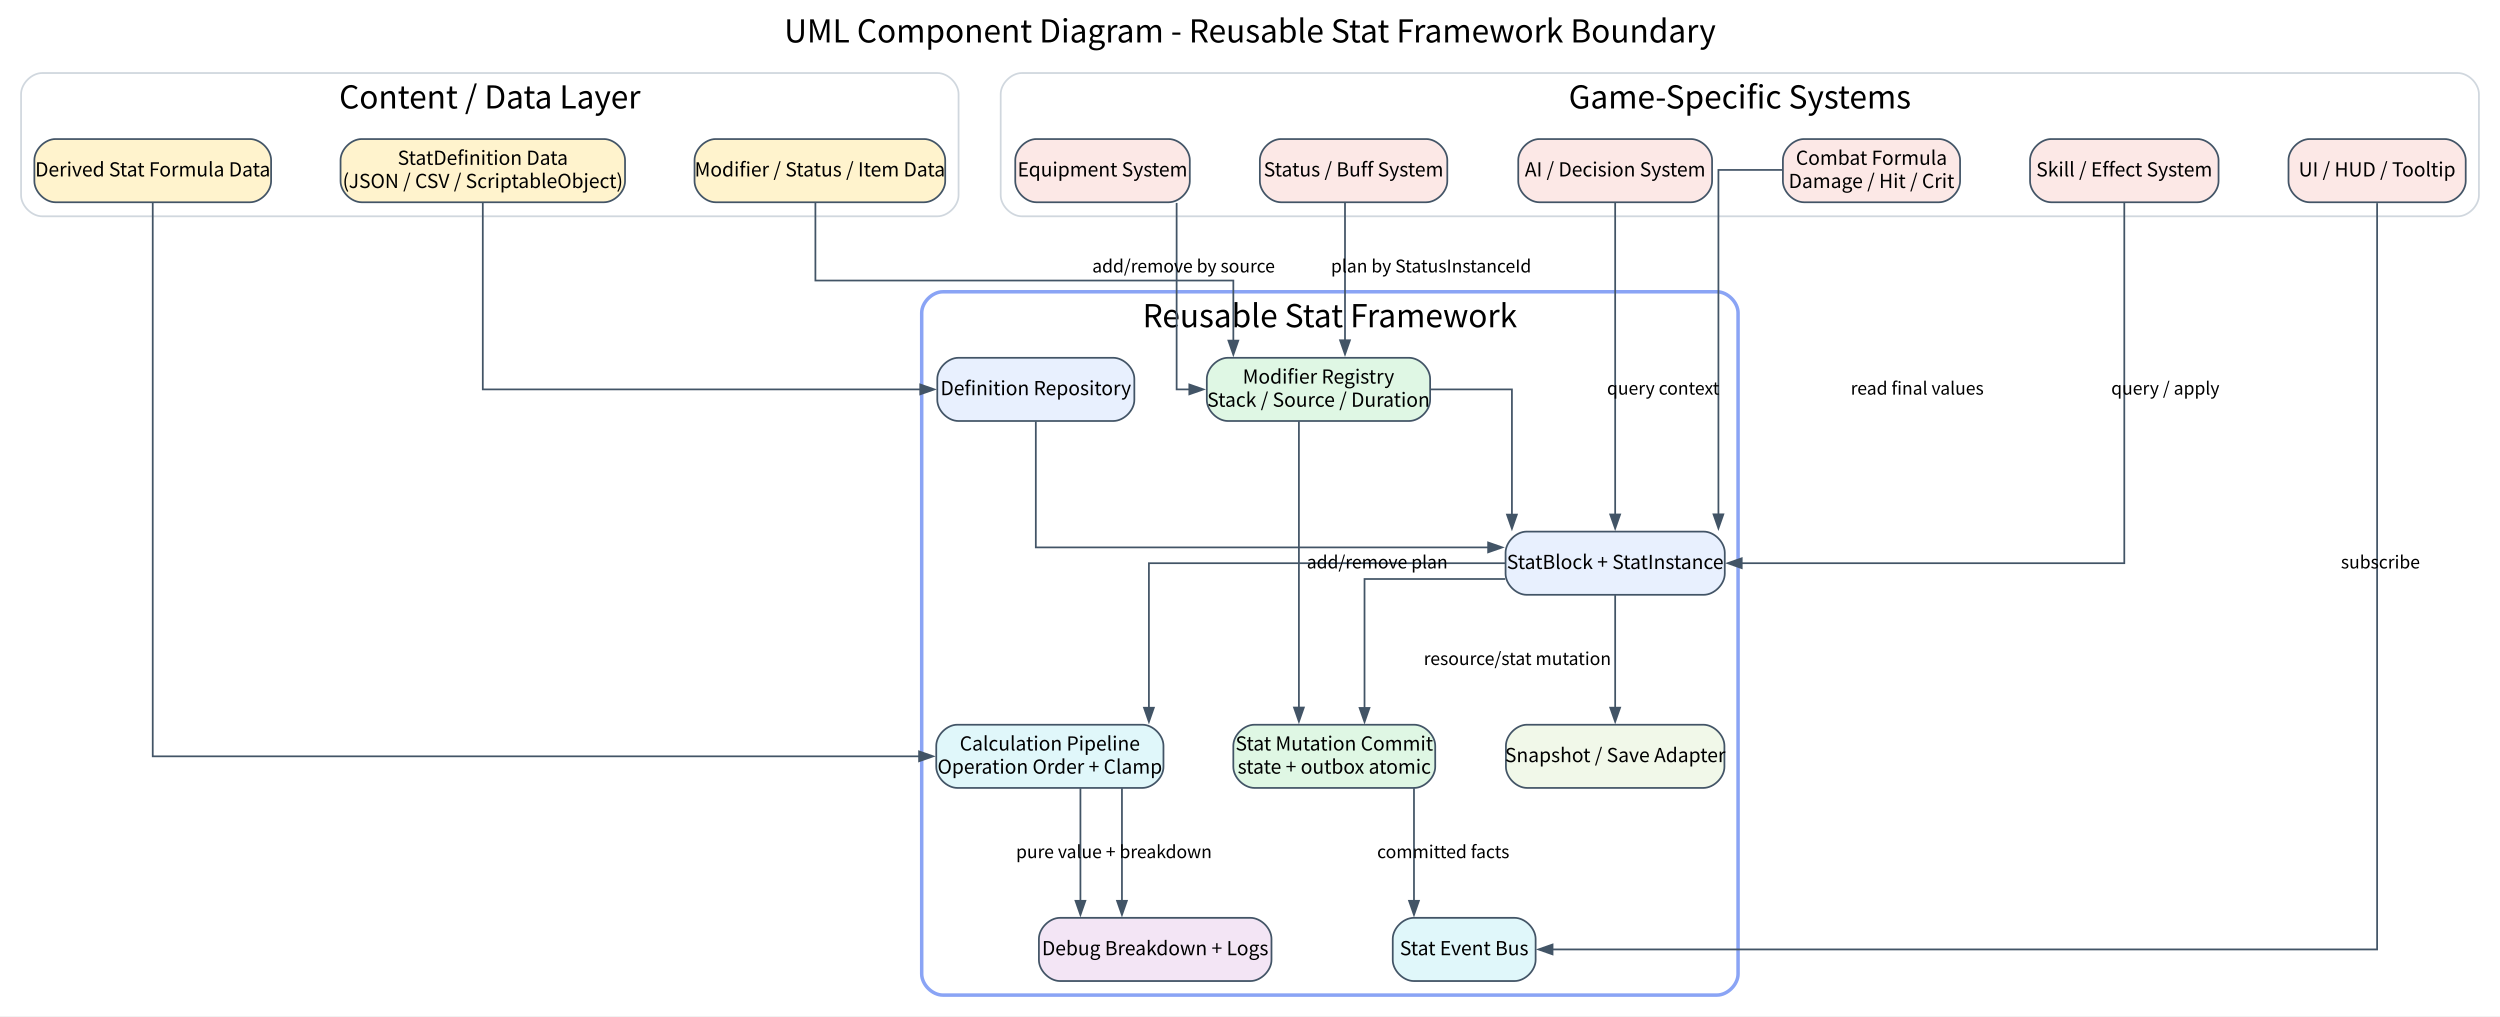
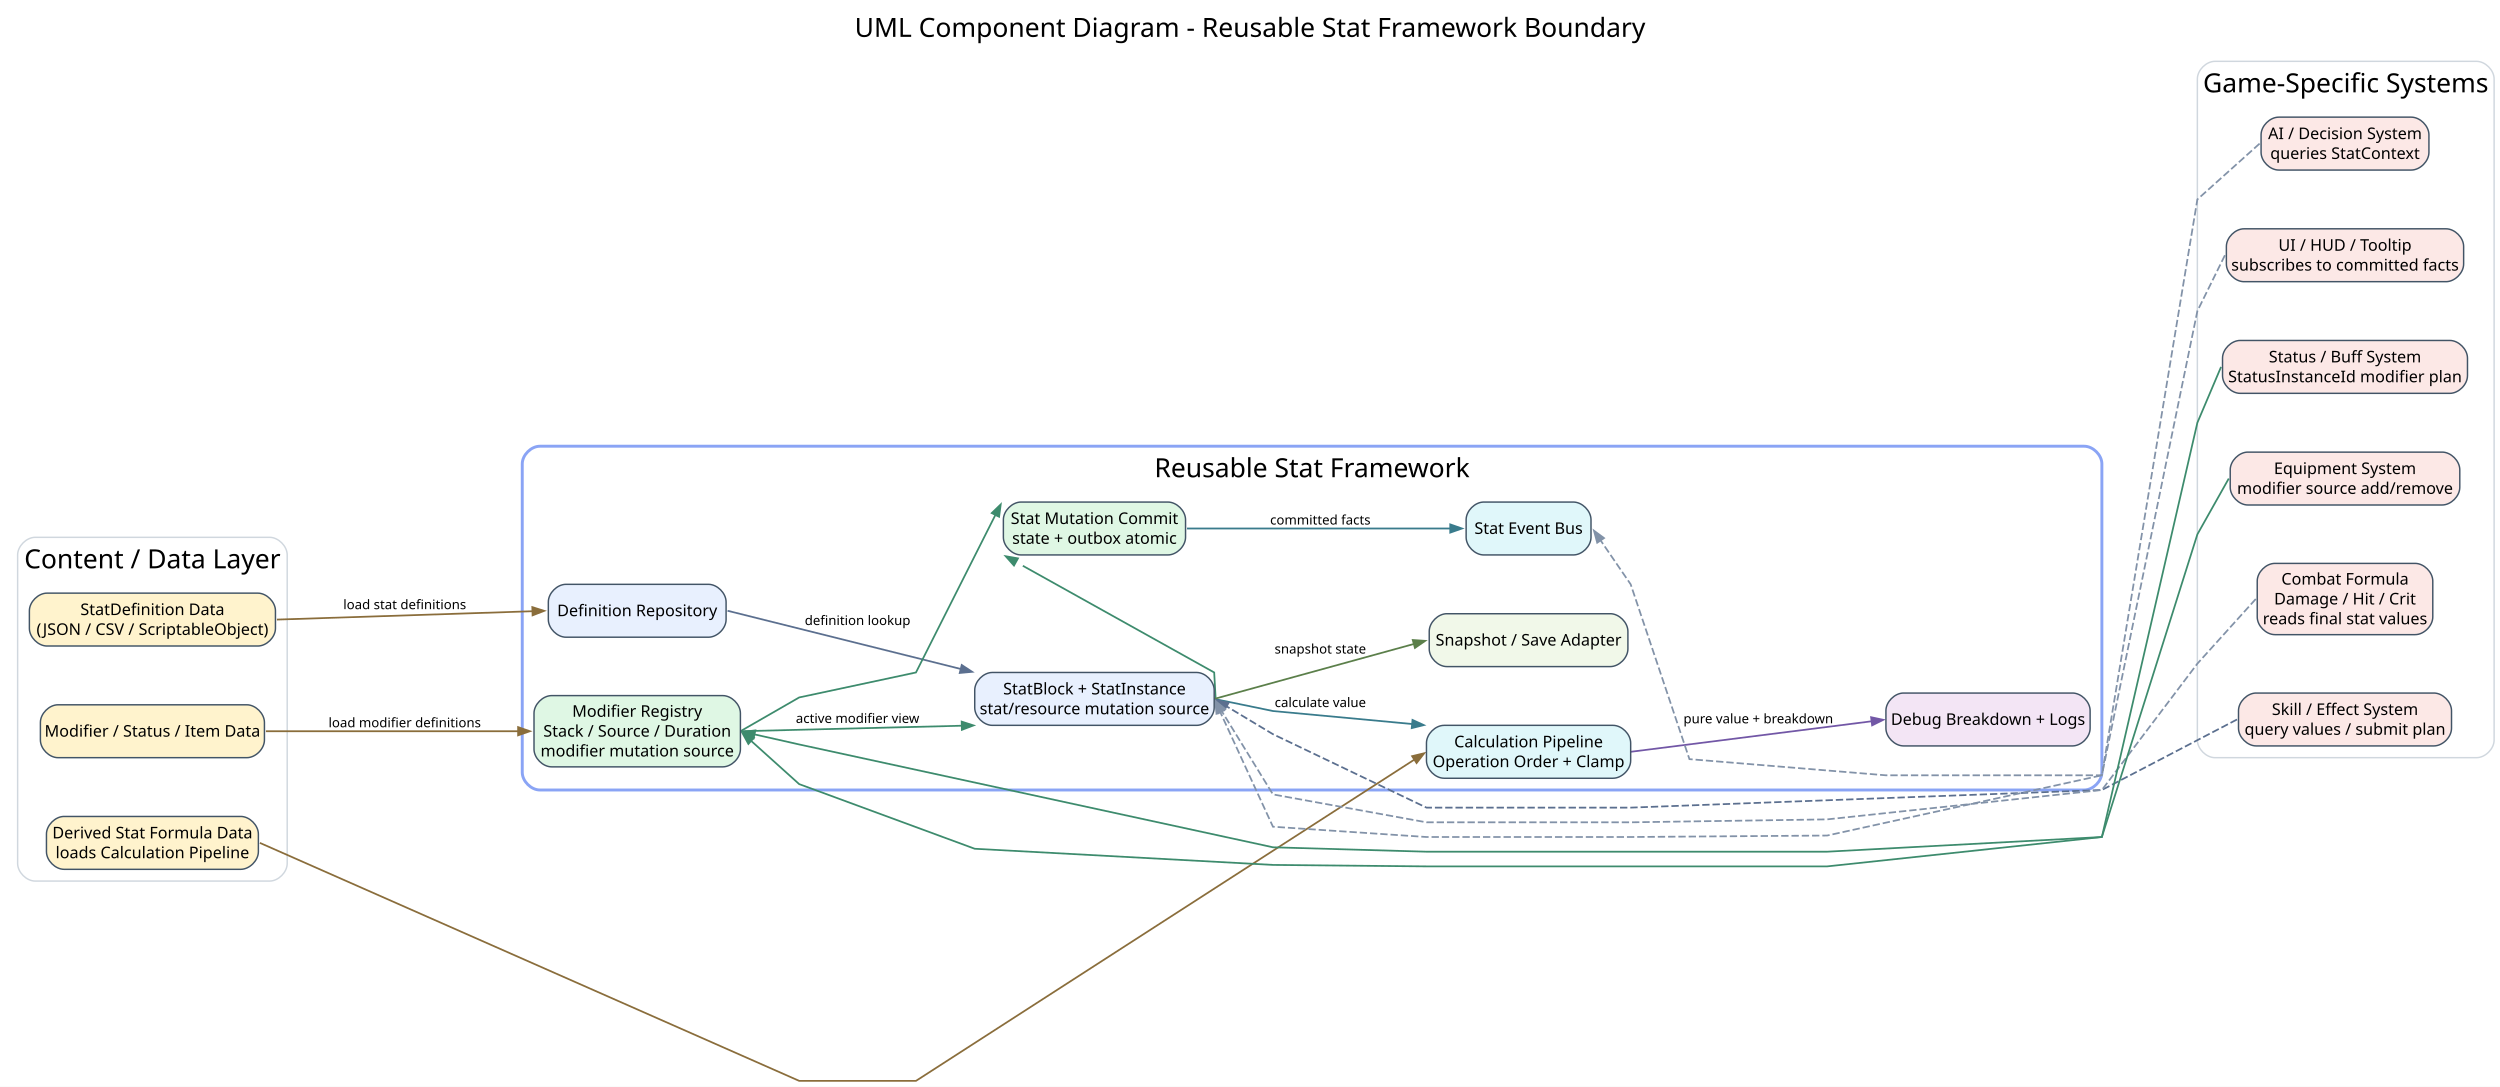
- <svg xmlns="http://www.w3.org/2000/svg" width="1424pt" height="579pt" viewBox="0.00 0.00 1424.00 579.00">
-   <g id="graph0" class="graph" transform="scale(1 1) rotate(0) translate(4 574.8)">
-     <polygon fill="white" stroke="none" points="-4,4 -4,-574.8 1420,-574.8 1420,4 -4,4" />
-     <text xml:space="preserve" text-anchor="middle" x="708" y="-550.6" font-family="Noto Sans CJK KR" font-size="18.00">UML Component Diagram - Reusable Stat Framework Boundary</text>
+ <svg xmlns="http://www.w3.org/2000/svg" width="2269pt" height="986pt" viewBox="0.00 0.00 2269.00 986.00">
+   <g id="graph0" class="graph" transform="scale(1.33333 1.33333) rotate(0) translate(4 735.75)">
+     <polygon fill="white" stroke="none" points="-4,4 -4,-735.75 1697.75,-735.75 1697.75,4 -4,4" />
+     <text xml:space="preserve" text-anchor="middle" x="846.88" y="-710.65" font-family="Noto Sans KR" font-size="18.00">UML Component Diagram - Reusable Stat Framework Boundary</text>
    <g id="clust1" class="cluster">
-       <path fill="white" stroke="#d0d7de" d="M20,-451.6C20,-451.6 530,-451.6 530,-451.6 536,-451.6 542,-457.6 542,-463.6 542,-463.6 542,-521.2 542,-521.2 542,-527.2 536,-533.2 530,-533.2 530,-533.2 20,-533.2 20,-533.2 14,-533.2 8,-527.2 8,-521.2 8,-521.2 8,-463.6 8,-463.6 8,-457.6 14,-451.6 20,-451.6" />
-       <text xml:space="preserve" text-anchor="middle" x="275" y="-513" font-family="Noto Sans CJK KR" font-size="18.00">Content / Data Layer</text>
+       <path fill="white" stroke="#d0d7de" d="M20,-136C20,-136 179.5,-136 179.5,-136 185.5,-136 191.5,-142 191.5,-148 191.5,-148 191.5,-358 191.5,-358 191.5,-364 185.5,-370 179.5,-370 179.5,-370 20,-370 20,-370 14,-370 8,-364 8,-358 8,-358 8,-148 8,-148 8,-142 14,-136 20,-136" />
+       <text xml:space="preserve" text-anchor="middle" x="99.75" y="-348.9" font-family="Noto Sans KR" font-size="18.00">Content / Data Layer</text>
    </g>
    <g id="clust2" class="cluster">
-       <path fill="white" stroke="#8aa4f5" stroke-width="2" d="M533,-8C533,-8 974,-8 974,-8 980,-8 986,-14 986,-20 986,-20 986,-396.6 986,-396.6 986,-402.6 980,-408.6 974,-408.6 974,-408.6 533,-408.6 533,-408.6 527,-408.6 521,-402.6 521,-396.6 521,-396.6 521,-20 521,-20 521,-14 527,-8 533,-8" />
-       <text xml:space="preserve" text-anchor="middle" x="753.5" y="-388.4" font-family="Noto Sans CJK KR" font-size="18.00">Reusable Stat Framework</text>
+       <path fill="white" stroke="#8aa4f5" stroke-width="2" d="M363.5,-198C363.5,-198 1414.75,-198 1414.75,-198 1420.75,-198 1426.75,-204 1426.75,-210 1426.75,-210 1426.75,-420 1426.75,-420 1426.75,-426 1420.75,-432 1414.75,-432 1414.75,-432 363.5,-432 363.5,-432 357.5,-432 351.5,-426 351.5,-420 351.5,-420 351.5,-210 351.5,-210 351.5,-204 357.5,-198 363.5,-198" />
+       <text xml:space="preserve" text-anchor="middle" x="889.12" y="-410.9" font-family="Noto Sans KR" font-size="18.00">Reusable Stat Framework</text>
    </g>
    <g id="clust3" class="cluster">
-       <path fill="white" stroke="#d0d7de" d="M578,-451.6C578,-451.6 1396,-451.6 1396,-451.6 1402,-451.6 1408,-457.6 1408,-463.6 1408,-463.6 1408,-521.2 1408,-521.2 1408,-527.2 1402,-533.2 1396,-533.2 1396,-533.2 578,-533.2 578,-533.2 572,-533.2 566,-527.2 566,-521.2 566,-521.2 566,-463.6 566,-463.6 566,-457.6 572,-451.6 578,-451.6" />
-       <text xml:space="preserve" text-anchor="middle" x="987" y="-513" font-family="Noto Sans CJK KR" font-size="18.00">Game-Specific Systems</text>
+       <path fill="white" stroke="#d0d7de" d="M1503.75,-220C1503.75,-220 1681.75,-220 1681.75,-220 1687.75,-220 1693.75,-226 1693.75,-232 1693.75,-232 1693.75,-682 1693.75,-682 1693.75,-688 1687.75,-694 1681.75,-694 1681.75,-694 1503.75,-694 1503.75,-694 1497.75,-694 1491.75,-688 1491.75,-682 1491.75,-682 1491.75,-232 1491.75,-232 1491.75,-226 1497.75,-220 1503.75,-220" />
+       <text xml:space="preserve" text-anchor="middle" x="1592.75" y="-672.9" font-family="Noto Sans KR" font-size="18.00">Game-Specific Systems</text>
+     </g>
+     <g id="edge1" class="edge">
+       <path fill="none" stroke="#8a6d3b" stroke-width="1.2" d="M184.5,-314C184.5,-314 320.82,-318.45 358.63,-319.69" />
+       <polygon fill="#8a6d3b" stroke="#8a6d3b" stroke-width="1.2" points="358.35,-322.48 366.43,-319.94 358.53,-316.88 358.35,-322.48" />
+       <text xml:space="preserve" text-anchor="middle" x="271.5" y="-321.09" font-family="Noto Sans KR" font-size="9.00">load stat definitions</text>
+     </g>
+     <g id="edge2" class="edge">
+       <path fill="none" stroke="#8a6d3b" stroke-width="1.2" d="M177,-238C177,-238 311.04,-238 348.74,-238" />
+       <polygon fill="#8a6d3b" stroke="#8a6d3b" stroke-width="1.2" points="348.68,-240.8 356.68,-238 348.68,-235.2 348.68,-240.8" />
+       <text xml:space="preserve" text-anchor="middle" x="271.5" y="-240.7" font-family="Noto Sans KR" font-size="9.00">load modifier definitions</text>
+     </g>
+     <g id="edge3" class="edge">
+       <path fill="none" stroke="#8a6d3b" stroke-width="1.2" d="M172.88,-162C172.88,-162 540,0 540,0 540,0 619.5,0 619.5,0 619.5,0 906.13,-184.76 958.75,-218.68" />
+       <polygon fill="#8a6d3b" stroke="#8a6d3b" stroke-width="1.2" points="957.23,-221.03 965.47,-223.02 960.27,-216.33 957.23,-221.03" />
+     </g>
+     <g id="edge4" class="edge">
+       <path fill="none" stroke="#5b6f8f" stroke-width="1.2" d="M491.25,-320C491.25,-320 615.51,-288.98 650.45,-280.26" />
+       <polygon fill="#5b6f8f" stroke="#5b6f8f" stroke-width="1.2" points="650.65,-283.09 657.74,-278.44 649.3,-277.66 650.65,-283.09" />
+       <text xml:space="preserve" text-anchor="middle" x="579.75" y="-310.29" font-family="Noto Sans KR" font-size="9.00">definition lookup</text>
+     </g>
+     <g id="edge6" class="edge">
+       <path fill="none" stroke="#397b8c" stroke-width="1.2" d="M822.5,-260C822.5,-260 862.5,-251.75 862.5,-251.75 862.5,-251.75 931.49,-245.31 957.36,-242.9" />
+       <polygon fill="#397b8c" stroke="#397b8c" stroke-width="1.2" points="957.49,-245.7 965.19,-242.17 956.97,-240.12 957.49,-245.7" />
+       <text xml:space="preserve" text-anchor="middle" x="894.75" y="-254.45" font-family="Noto Sans KR" font-size="9.00">calculate value</text>
+     </g>
+     <g id="edge9" class="edge">
+       <path fill="none" stroke="#3d8b6d" stroke-width="1.2" d="M692.24,-350.62C727.77,-330.81 822.5,-278 822.5,-278 822.5,-278 823.5,-260 823.5,-260" />
+       <polygon fill="#3d8b6d" stroke="#3d8b6d" stroke-width="1.2" points="686.21,-350.77 680.59,-357.12 688.94,-355.67 686.21,-350.77" />
+     </g>
+     <g id="edge11" class="edge">
+       <path fill="none" stroke="#5b7f4a" stroke-width="1.2" d="M822.5,-260C822.5,-260 926.96,-288.74 958.78,-297.5" />
+       <polygon fill="#5b7f4a" stroke="#5b7f4a" stroke-width="1.2" points="957.67,-300.1 966.12,-299.52 959.15,-294.7 957.67,-300.1" />
+       <text xml:space="preserve" text-anchor="middle" x="894.75" y="-290.88" font-family="Noto Sans KR" font-size="9.00">snapshot state</text>
+     </g>
+     <g id="edge5" class="edge">
+       <path fill="none" stroke="#3d8b6d" stroke-width="1.2" d="M500,-238C500,-238 616.39,-240.9 650.94,-241.76" />
+       <polygon fill="#3d8b6d" stroke="#3d8b6d" stroke-width="1.2" points="650.62,-244.55 658.68,-241.95 650.76,-238.96 650.62,-244.55" />
+       <text xml:space="preserve" text-anchor="middle" x="579.75" y="-243.63" font-family="Noto Sans KR" font-size="9.00">active modifier view</text>
+     </g>
+     <g id="edge8" class="edge">
+       <path fill="none" stroke="#3d8b6d" stroke-width="1.2" d="M500,-238C500,-238 540,-261 540,-261 540,-261 619.5,-278 619.5,-278 619.5,-278 660,-358.3 673.6,-385.28" />
+       <polygon fill="#3d8b6d" stroke="#3d8b6d" stroke-width="1.2" points="671.08,-386.5 677.18,-392.38 676.08,-383.97 671.08,-386.5" />
+     </g>
+     <g id="edge7" class="edge">
+       <path fill="none" stroke="#7257a6" stroke-width="1.2" d="M1106,-224C1106,-224 1233.74,-240.17 1270.16,-244.79" />
+       <polygon fill="#7257a6" stroke="#7257a6" stroke-width="1.2" points="1269.66,-247.54 1277.95,-245.77 1270.36,-241.99 1269.66,-247.54" />
+       <text xml:space="preserve" text-anchor="middle" x="1192.88" y="-243.38" font-family="Noto Sans KR" font-size="9.00">pure value + breakdown</text>
+     </g>
+     <g id="edge10" class="edge">
+       <path fill="none" stroke="#397b8c" stroke-width="1.2" d="M804,-376C804,-376 944.85,-376 983.37,-376" />
+       <polygon fill="#397b8c" stroke="#397b8c" stroke-width="1.2" points="983.18,-378.8 991.18,-376 983.18,-373.2 983.18,-378.8" />
+       <text xml:space="preserve" text-anchor="middle" x="894.75" y="-378.7" font-family="Noto Sans KR" font-size="9.00">committed facts</text>
+     </g>
+     <g id="edge14" class="edge">
+       <path fill="none" stroke="#5b6f8f" stroke-width="1.2" stroke-dasharray="5,2" d="M1518.75,-246C1518.75,-246 1426.75,-198 1426.75,-198 1426.75,-198 1106,-186 1106,-186 1106,-186 967,-186 967,-186 967,-186 862.5,-236 862.5,-236 862.5,-236 842.28,-248.13 830.59,-255.14" />
+       <polygon fill="#5b6f8f" stroke="#5b6f8f" stroke-width="1.2" points="829.48,-252.55 824.06,-259.07 832.36,-257.35 829.48,-252.55" />
+     </g>
+     <g id="edge15" class="edge">
+       <path fill="none" stroke="#8292a8" stroke-width="1.2" stroke-dasharray="5,2" d="M1531.5,-328C1531.5,-328 1491.75,-284 1491.75,-284 1491.75,-284 1426.75,-198 1426.75,-198 1426.75,-198 1239.75,-178 1239.75,-178 1239.75,-178 1106,-176 1106,-176 1106,-176 967,-176 967,-176 967,-176 862.5,-195 862.5,-195 862.5,-195 838.33,-234.28 827.57,-251.77" />
+       <polygon fill="#8292a8" stroke="#8292a8" stroke-width="1.2" points="825.26,-250.17 823.45,-258.45 830.03,-253.11 825.26,-250.17" />
+     </g>
+     <g id="edge17" class="edge">
+       <path fill="none" stroke="#3d8b6d" stroke-width="1.2" d="M1513.12,-410C1513.12,-410 1491.75,-372 1491.75,-372 1491.75,-372 1426.75,-166 1426.75,-166 1426.75,-166 1239.75,-156 1239.75,-156 1239.75,-156 967,-156 967,-156 967,-156 862.5,-159 862.5,-159 862.5,-159 540,-229 540,-229 540,-229 521.09,-233.25 509.28,-235.91" />
+       <polygon fill="#3d8b6d" stroke="#3d8b6d" stroke-width="1.2" points="508.96,-233.11 501.77,-237.6 510.19,-238.58 508.96,-233.11" />
+     </g>
+     <g id="edge18" class="edge">
+       <path fill="none" stroke="#3d8b6d" stroke-width="1.2" d="M1507.88,-486C1507.88,-486 1491.75,-448 1491.75,-448 1491.75,-448 1426.75,-166 1426.75,-166 1426.75,-166 1239.75,-146 1239.75,-146 1239.75,-146 967,-146 967,-146 967,-146 862.5,-147 862.5,-147 862.5,-147 659.5,-158 659.5,-158 659.5,-158 540,-202 540,-202 540,-202 518.43,-221.42 506.97,-231.73" />
+       <polygon fill="#3d8b6d" stroke="#3d8b6d" stroke-width="1.2" points="505.42,-229.35 501.35,-236.78 509.17,-233.51 505.42,-229.35" />
+     </g>
+     <g id="edge13" class="edge">
+       <path fill="none" stroke="#8292a8" stroke-width="1.2" stroke-dasharray="5,2" d="M1510.5,-562C1510.5,-562 1491.75,-524 1491.75,-524 1491.75,-524 1426.75,-208 1426.75,-208 1426.75,-208 1279.75,-208 1279.75,-208 1279.75,-208 1146,-219 1146,-219 1146,-219 1106,-338 1106,-338 1106,-338 1093.15,-356.79 1085.51,-367.94" />
+       <polygon fill="#8292a8" stroke="#8292a8" stroke-width="1.2" points="1083.23,-366.32 1081.03,-374.5 1087.85,-369.48 1083.23,-366.32" />
+     </g>
+     <g id="edge16" class="edge">
+       <path fill="none" stroke="#8292a8" stroke-width="1.2" stroke-dasharray="5,2" d="M1534.12,-638C1534.12,-638 1491.75,-600 1491.75,-600 1491.75,-600 1426.75,-208 1426.75,-208 1426.75,-208 1239.75,-167 1239.75,-167 1239.75,-167 1106,-166 1106,-166 1106,-166 967,-166 967,-166 967,-166 862.5,-173 862.5,-173 862.5,-173 836.6,-229.33 826.48,-251.34" />
+       <polygon fill="#8292a8" stroke="#8292a8" stroke-width="1.2" points="824.06,-249.91 823.26,-258.35 829.14,-252.25 824.06,-249.91" />
    </g>
    <g id="node1" class="node">
-       <path fill="#fff3cd" stroke="#425466" d="M340.02,-495.6C340.02,-495.6 201.98,-495.6 201.98,-495.6 195.98,-495.6 189.98,-489.6 189.98,-483.6 189.98,-483.6 189.98,-471.6 189.98,-471.6 189.98,-465.6 195.98,-459.6 201.98,-459.6 201.98,-459.6 340.02,-459.6 340.02,-459.6 346.02,-459.6 352.02,-465.6 352.02,-471.6 352.02,-471.6 352.02,-483.6 352.02,-483.6 352.02,-489.6 346.02,-495.6 340.02,-495.6" />
-       <text xml:space="preserve" text-anchor="middle" x="271" y="-480.9" font-family="Noto Sans CJK KR" font-size="11.00">StatDefinition Data</text>
-       <text xml:space="preserve" text-anchor="middle" x="271" y="-467.7" font-family="Noto Sans CJK KR" font-size="11.00">(JSON / CSV / ScriptableObject)</text>
+       <path fill="#fff3cd" stroke="#425466" d="M171.5,-332C171.5,-332 28,-332 28,-332 22,-332 16,-326 16,-320 16,-320 16,-308 16,-308 16,-302 22,-296 28,-296 28,-296 171.5,-296 171.5,-296 177.5,-296 183.5,-302 183.5,-308 183.5,-308 183.5,-320 183.5,-320 183.5,-326 177.5,-332 171.5,-332" />
+       <text xml:space="preserve" text-anchor="middle" x="99.75" y="-317.05" font-family="Noto Sans KR" font-size="11.00">StatDefinition Data</text>
+       <text xml:space="preserve" text-anchor="middle" x="99.75" y="-303.55" font-family="Noto Sans KR" font-size="11.00">(JSON / CSV / ScriptableObject)</text>
+     </g>
+     <g id="node2" class="node">
+       <path fill="#fff3cd" stroke="#425466" d="M164,-256C164,-256 35.5,-256 35.5,-256 29.5,-256 23.5,-250 23.5,-244 23.5,-244 23.5,-232 23.5,-232 23.5,-226 29.5,-220 35.5,-220 35.5,-220 164,-220 164,-220 170,-220 176,-226 176,-232 176,-232 176,-244 176,-244 176,-250 170,-256 164,-256" />
+       <text xml:space="preserve" text-anchor="middle" x="99.75" y="-234.3" font-family="Noto Sans KR" font-size="11.00">Modifier / Status / Item Data</text>
+     </g>
+     <g id="node3" class="node">
+       <path fill="#fff3cd" stroke="#425466" d="M159.88,-180C159.88,-180 39.62,-180 39.62,-180 33.62,-180 27.62,-174 27.62,-168 27.62,-168 27.62,-156 27.62,-156 27.62,-150 33.62,-144 39.62,-144 39.62,-144 159.88,-144 159.88,-144 165.88,-144 171.88,-150 171.88,-156 171.88,-156 171.88,-168 171.88,-168 171.88,-174 165.88,-180 159.88,-180" />
+       <text xml:space="preserve" text-anchor="middle" x="99.75" y="-165.05" font-family="Noto Sans KR" font-size="11.00">Derived Stat Formula Data</text>
+       <text xml:space="preserve" text-anchor="middle" x="99.75" y="-151.55" font-family="Noto Sans KR" font-size="11.00">loads Calculation Pipeline</text>
    </g>
    <g id="node4" class="node">
-       <path fill="#e8f0fe" stroke="#425466" d="M630.12,-371C630.12,-371 541.88,-371 541.88,-371 535.88,-371 529.88,-365 529.88,-359 529.88,-359 529.88,-347 529.88,-347 529.88,-341 535.88,-335 541.88,-335 541.88,-335 630.12,-335 630.12,-335 636.12,-335 642.12,-341 642.12,-347 642.12,-347 642.12,-359 642.12,-359 642.12,-365 636.12,-371 630.12,-371" />
-       <text xml:space="preserve" text-anchor="middle" x="586" y="-349.7" font-family="Noto Sans CJK KR" font-size="11.00">Definition Repository</text>
+       <path fill="#e8f0fe" stroke="#425466" d="M478.25,-338C478.25,-338 381.25,-338 381.25,-338 375.25,-338 369.25,-332 369.25,-326 369.25,-326 369.25,-314 369.25,-314 369.25,-308 375.25,-302 381.25,-302 381.25,-302 478.25,-302 478.25,-302 484.25,-302 490.25,-308 490.25,-314 490.25,-314 490.25,-326 490.25,-326 490.25,-332 484.25,-338 478.25,-338" />
+       <text xml:space="preserve" text-anchor="middle" x="429.75" y="-316.3" font-family="Noto Sans KR" font-size="11.00">Definition Repository</text>
    </g>
-     <g id="edge1" class="edge">
-       <path fill="none" stroke="#425466" d="M271,-459.21C271,-424.56 271,-353 271,-353 271,-353 520.17,-353 520.17,-353" />
-       <polygon fill="#425466" stroke="#425466" points="520.17,-355.8 528.17,-353 520.17,-350.2 520.17,-355.8" />
-     </g>
-     <g id="node2" class="node">
-       <path fill="#fff3cd" stroke="#425466" d="M522.39,-495.6C522.39,-495.6 403.61,-495.6 403.61,-495.6 397.61,-495.6 391.61,-489.6 391.61,-483.6 391.61,-483.6 391.61,-471.6 391.61,-471.6 391.61,-465.6 397.61,-459.6 403.61,-459.6 403.61,-459.6 522.39,-459.6 522.39,-459.6 528.39,-459.6 534.39,-465.6 534.39,-471.6 534.39,-471.6 534.39,-483.6 534.39,-483.6 534.39,-489.6 528.39,-495.6 522.39,-495.6" />
-       <text xml:space="preserve" text-anchor="middle" x="463" y="-474.3" font-family="Noto Sans CJK KR" font-size="11.00">Modifier / Status / Item Data</text>
+     <g id="node5" class="node">
+       <path fill="#e8f0fe" stroke="#425466" d="M810.5,-278C810.5,-278 671.5,-278 671.5,-278 665.5,-278 659.5,-272 659.5,-266 659.5,-266 659.5,-254 659.5,-254 659.5,-248 665.5,-242 671.5,-242 671.5,-242 810.5,-242 810.5,-242 816.5,-242 822.5,-248 822.5,-254 822.5,-254 822.5,-266 822.5,-266 822.5,-272 816.5,-278 810.5,-278" />
+       <text xml:space="preserve" text-anchor="middle" x="741" y="-263.05" font-family="Noto Sans KR" font-size="11.00">StatBlock + StatInstance</text>
+       <text xml:space="preserve" text-anchor="middle" x="741" y="-249.55" font-family="Noto Sans KR" font-size="11.00">stat/resource mutation source</text>
    </g>
    <g id="node6" class="node">
-       <path fill="#dff7e4" stroke="#425466" d="M798.6,-371C798.6,-371 695.4,-371 695.4,-371 689.4,-371 683.4,-365 683.4,-359 683.4,-359 683.4,-347 683.4,-347 683.4,-341 689.4,-335 695.4,-335 695.4,-335 798.6,-335 798.6,-335 804.6,-335 810.6,-341 810.6,-347 810.6,-347 810.6,-359 810.6,-359 810.6,-365 804.6,-371 798.6,-371" />
-       <text xml:space="preserve" text-anchor="middle" x="747" y="-356.3" font-family="Noto Sans CJK KR" font-size="11.00">Modifier Registry</text>
-       <text xml:space="preserve" text-anchor="middle" x="747" y="-343.1" font-family="Noto Sans CJK KR" font-size="11.00">Stack / Source / Duration</text>
-     </g>
-     <g id="edge2" class="edge">
-       <path fill="none" stroke="#425466" d="M460.45,-459.16C460.45,-440.69 460.45,-415 460.45,-415 460.45,-415 698.51,-415 698.51,-415 698.51,-415 698.51,-380.78 698.51,-380.78" />
-       <polygon fill="#425466" stroke="#425466" points="701.31,-380.78 698.51,-372.78 695.71,-380.78 701.31,-380.78" />
-     </g>
-     <g id="node3" class="node">
-       <path fill="#fff3cd" stroke="#425466" d="M138.42,-495.6C138.42,-495.6 27.58,-495.6 27.58,-495.6 21.58,-495.6 15.58,-489.6 15.58,-483.6 15.58,-483.6 15.58,-471.6 15.58,-471.6 15.58,-465.6 21.58,-459.6 27.58,-459.6 27.58,-459.6 138.42,-459.6 138.42,-459.6 144.42,-459.6 150.42,-465.6 150.42,-471.6 150.42,-471.6 150.42,-483.6 150.42,-483.6 150.42,-489.6 144.42,-495.6 138.42,-495.6" />
-       <text xml:space="preserve" text-anchor="middle" x="83" y="-474.3" font-family="Noto Sans CJK KR" font-size="11.00">Derived Stat Formula Data</text>
+       <path fill="#dff7e4" stroke="#425466" d="M488,-262.25C488,-262.25 371.5,-262.25 371.5,-262.25 365.5,-262.25 359.5,-256.25 359.5,-250.25 359.5,-250.25 359.5,-225.75 359.5,-225.75 359.5,-219.75 365.5,-213.75 371.5,-213.75 371.5,-213.75 488,-213.75 488,-213.75 494,-213.75 500,-219.75 500,-225.75 500,-225.75 500,-250.25 500,-250.25 500,-256.25 494,-262.25 488,-262.25" />
+       <text xml:space="preserve" text-anchor="middle" x="429.75" y="-247.8" font-family="Noto Sans KR" font-size="11.00">Modifier Registry</text>
+       <text xml:space="preserve" text-anchor="middle" x="429.75" y="-234.3" font-family="Noto Sans KR" font-size="11.00">Stack / Source / Duration</text>
+       <text xml:space="preserve" text-anchor="middle" x="429.75" y="-220.8" font-family="Noto Sans KR" font-size="11.00">modifier mutation source</text>
    </g>
    <g id="node7" class="node">
-       <path fill="#e0f7fa" stroke="#425466" d="M646.71,-162C646.71,-162 541.29,-162 541.29,-162 535.29,-162 529.29,-156 529.29,-150 529.29,-150 529.29,-138 529.29,-138 529.29,-132 535.29,-126 541.29,-126 541.29,-126 646.71,-126 646.71,-126 652.71,-126 658.71,-132 658.71,-138 658.71,-138 658.71,-150 658.71,-150 658.71,-156 652.71,-162 646.71,-162" />
-       <text xml:space="preserve" text-anchor="middle" x="594" y="-147.3" font-family="Noto Sans CJK KR" font-size="11.00">Calculation Pipeline</text>
-       <text xml:space="preserve" text-anchor="middle" x="594" y="-134.1" font-family="Noto Sans CJK KR" font-size="11.00">Operation Order + Clamp</text>
+       <path fill="#e0f7fa" stroke="#425466" d="M1094,-242C1094,-242 979,-242 979,-242 973,-242 967,-236 967,-230 967,-230 967,-218 967,-218 967,-212 973,-206 979,-206 979,-206 1094,-206 1094,-206 1100,-206 1106,-212 1106,-218 1106,-218 1106,-230 1106,-230 1106,-236 1100,-242 1094,-242" />
+       <text xml:space="preserve" text-anchor="middle" x="1036.5" y="-227.05" font-family="Noto Sans KR" font-size="11.00">Calculation Pipeline</text>
+       <text xml:space="preserve" text-anchor="middle" x="1036.5" y="-213.55" font-family="Noto Sans KR" font-size="11.00">Operation Order + Clamp</text>
    </g>
-     <g id="edge3" class="edge">
-       <path fill="none" stroke="#425466" d="M83,-459.19C83,-389.25 83,-144 83,-144 83,-144 519.51,-144 519.51,-144" />
-       <polygon fill="#425466" stroke="#425466" points="519.51,-146.8 527.51,-144 519.51,-141.2 519.51,-146.8" />
-     </g>
-     <g id="node5" class="node">
-       <path fill="#e8f0fe" stroke="#425466" d="M966.43,-272C966.43,-272 865.57,-272 865.57,-272 859.57,-272 853.57,-266 853.57,-260 853.57,-260 853.57,-248 853.57,-248 853.57,-242 859.57,-236 865.57,-236 865.57,-236 966.43,-236 966.43,-236 972.43,-236 978.43,-242 978.43,-248 978.43,-248 978.43,-260 978.43,-260 978.43,-266 972.43,-272 966.43,-272" />
-       <text xml:space="preserve" text-anchor="middle" x="916" y="-250.7" font-family="Noto Sans CJK KR" font-size="11.00">StatBlock + StatInstance</text>
-     </g>
-     <g id="edge4" class="edge">
-       <path fill="none" stroke="#425466" d="M586,-334.79C586,-308.49 586,-263 586,-263 586,-263 843.64,-263 843.64,-263" />
-       <polygon fill="#425466" stroke="#425466" points="843.64,-265.8 851.64,-263 843.64,-260.2 843.64,-265.8" />
-     </g>
-     <g id="edge6" class="edge">
-       <path fill="none" stroke="#425466" d="M853.4,-254C774.88,-254 650.42,-254 650.42,-254 650.42,-254 650.42,-171.68 650.42,-171.68" />
-       <polygon fill="#425466" stroke="#425466" points="653.22,-171.68 650.42,-163.68 647.62,-171.68 653.22,-171.68" />
+     <g id="node8" class="node">
+       <path fill="#e0f7fa" stroke="#425466" d="M1067,-394C1067,-394 1006,-394 1006,-394 1000,-394 994,-388 994,-382 994,-382 994,-370 994,-370 994,-364 1000,-358 1006,-358 1006,-358 1067,-358 1067,-358 1073,-358 1079,-364 1079,-370 1079,-370 1079,-382 1079,-382 1079,-388 1073,-394 1067,-394" />
+       <text xml:space="preserve" text-anchor="middle" x="1036.5" y="-372.3" font-family="Noto Sans KR" font-size="11.00">Stat Event Bus</text>
    </g>
    <g id="node9" class="node">
-       <path fill="#dff7e4" stroke="#425466" d="M801.5,-162C801.5,-162 710.5,-162 710.5,-162 704.5,-162 698.5,-156 698.5,-150 698.5,-150 698.5,-138 698.5,-138 698.5,-132 704.5,-126 710.5,-126 710.5,-126 801.5,-126 801.5,-126 807.5,-126 813.5,-132 813.5,-138 813.5,-138 813.5,-150 813.5,-150 813.5,-156 807.5,-162 801.5,-162" />
-       <text xml:space="preserve" text-anchor="middle" x="756" y="-147.3" font-family="Noto Sans CJK KR" font-size="11.00">Stat Mutation Commit</text>
-       <text xml:space="preserve" text-anchor="middle" x="756" y="-134.1" font-family="Noto Sans CJK KR" font-size="11.00">state + outbox atomic</text>
+       <path fill="#dff7e4" stroke="#425466" d="M791,-394C791,-394 691,-394 691,-394 685,-394 679,-388 679,-382 679,-382 679,-370 679,-370 679,-364 685,-358 691,-358 691,-358 791,-358 791,-358 797,-358 803,-364 803,-370 803,-370 803,-382 803,-382 803,-388 797,-394 791,-394" />
+       <text xml:space="preserve" text-anchor="middle" x="741" y="-379.05" font-family="Noto Sans KR" font-size="11.00">Stat Mutation Commit</text>
+       <text xml:space="preserve" text-anchor="middle" x="741" y="-365.55" font-family="Noto Sans KR" font-size="11.00">state + outbox atomic</text>
    </g>
-     <g id="edge10" class="edge">
-       <path fill="none" stroke="#425466" d="M853.38,-245C815.02,-245 773.23,-245 773.23,-245 773.23,-245 773.23,-171.57 773.23,-171.57" />
-       <polygon fill="#425466" stroke="#425466" points="776.03,-171.57 773.23,-163.57 770.43,-171.57 776.03,-171.57" />
-       <text xml:space="preserve" text-anchor="middle" x="860.29" y="-196" font-family="Noto Sans CJK KR" font-size="10.00">resource/stat mutation</text>
+     <g id="node10" class="node">
+       <path fill="#f3e5f5" stroke="#425466" d="M1406.75,-264C1406.75,-264 1291.75,-264 1291.75,-264 1285.75,-264 1279.75,-258 1279.75,-252 1279.75,-252 1279.75,-240 1279.75,-240 1279.75,-234 1285.75,-228 1291.75,-228 1291.75,-228 1406.75,-228 1406.75,-228 1412.75,-228 1418.75,-234 1418.75,-240 1418.75,-240 1418.75,-252 1418.75,-252 1418.75,-258 1412.75,-264 1406.75,-264" />
+       <text xml:space="preserve" text-anchor="middle" x="1349.25" y="-242.3" font-family="Noto Sans KR" font-size="11.00">Debug Breakdown + Logs</text>
    </g>
    <g id="node11" class="node">
-       <path fill="#f1f8e9" stroke="#425466" d="M966.23,-162C966.23,-162 865.77,-162 865.77,-162 859.77,-162 853.77,-156 853.77,-150 853.77,-150 853.77,-138 853.77,-138 853.77,-132 859.77,-126 865.77,-126 865.77,-126 966.23,-126 966.23,-126 972.23,-126 978.23,-132 978.23,-138 978.23,-138 978.23,-150 978.23,-150 978.23,-156 972.23,-162 966.23,-162" />
-       <text xml:space="preserve" text-anchor="middle" x="916" y="-140.7" font-family="Noto Sans CJK KR" font-size="11.00">Snapshot / Save Adapter</text>
-     </g>
-     <g id="edge12" class="edge">
-       <path fill="none" stroke="#425466" d="M916,-235.84C916,-235.84 916,-171.7 916,-171.7" />
-       <polygon fill="#425466" stroke="#425466" points="918.8,-171.7 916,-163.7 913.2,-171.7 918.8,-171.7" />
-     </g>
-     <g id="edge5" class="edge">
-       <path fill="none" stroke="#425466" d="M811.1,-353C835.34,-353 857.19,-353 857.19,-353 857.19,-353 857.19,-281.67 857.19,-281.67" />
-       <polygon fill="#425466" stroke="#425466" points="859.99,-281.67 857.19,-273.67 854.39,-281.67 859.99,-281.67" />
-     </g>
-     <g id="edge9" class="edge">
-       <path fill="none" stroke="#425466" d="M735.86,-334.82C735.86,-334.82 735.86,-171.8 735.86,-171.8" />
-       <polygon fill="#425466" stroke="#425466" points="738.66,-171.8 735.86,-163.8 733.06,-171.8 738.66,-171.8" />
-       <text xml:space="preserve" text-anchor="middle" x="780.46" y="-251" font-family="Noto Sans CJK KR" font-size="10.00">add/remove plan</text>
-     </g>
-     <g id="node10" class="node">
-       <path fill="#f3e5f5" stroke="#425466" d="M708.24,-52C708.24,-52 599.76,-52 599.76,-52 593.76,-52 587.76,-46 587.76,-40 587.76,-40 587.76,-28 587.76,-28 587.76,-22 593.76,-16 599.76,-16 599.76,-16 708.24,-16 708.24,-16 714.24,-16 720.24,-22 720.24,-28 720.24,-28 720.24,-40 720.24,-40 720.24,-46 714.24,-52 708.24,-52" />
-       <text xml:space="preserve" text-anchor="middle" x="654" y="-30.7" font-family="Noto Sans CJK KR" font-size="11.00">Debug Breakdown + Logs</text>
-     </g>
-     <g id="edge7" class="edge">
-       <path fill="none" stroke="#425466" d="M635.06,-125.84C635.06,-125.84 635.06,-61.7 635.06,-61.7" />
-       <polygon fill="#425466" stroke="#425466" points="637.86,-61.7 635.06,-53.7 632.26,-61.7 637.86,-61.7" />
-     </g>
-     <g id="edge8" class="edge">
-       <path fill="none" stroke="#425466" d="M611.41,-125.84C611.41,-125.84 611.41,-61.7 611.41,-61.7" />
-       <polygon fill="#425466" stroke="#425466" points="614.21,-61.7 611.41,-53.7 608.61,-61.7 614.21,-61.7" />
-       <text xml:space="preserve" text-anchor="middle" x="630.5" y="-86" font-family="Noto Sans CJK KR" font-size="10.00">pure value + breakdown</text>
-     </g>
-     <g id="node8" class="node">
-       <path fill="#e0f7fa" stroke="#425466" d="M858.69,-52C858.69,-52 801.31,-52 801.31,-52 795.31,-52 789.31,-46 789.31,-40 789.31,-40 789.31,-28 789.31,-28 789.31,-22 795.31,-16 801.31,-16 801.31,-16 858.69,-16 858.69,-16 864.69,-16 870.69,-22 870.69,-28 870.69,-28 870.69,-40 870.69,-40 870.69,-46 864.69,-52 858.69,-52" />
-       <text xml:space="preserve" text-anchor="middle" x="830" y="-30.7" font-family="Noto Sans CJK KR" font-size="11.00">Stat Event Bus</text>
-     </g>
-     <g id="edge11" class="edge">
-       <path fill="none" stroke="#425466" d="M801.4,-125.84C801.4,-125.84 801.4,-61.7 801.4,-61.7" />
-       <polygon fill="#425466" stroke="#425466" points="804.2,-61.7 801.4,-53.7 798.6,-61.7 804.2,-61.7" />
-       <text xml:space="preserve" text-anchor="middle" x="818.07" y="-86" font-family="Noto Sans CJK KR" font-size="10.00">committed facts</text>
+       <path fill="#f1f8e9" stroke="#425466" d="M1092.12,-318C1092.12,-318 980.88,-318 980.88,-318 974.88,-318 968.88,-312 968.88,-306 968.88,-306 968.88,-294 968.88,-294 968.88,-288 974.88,-282 980.88,-282 980.88,-282 1092.12,-282 1092.12,-282 1098.12,-282 1104.12,-288 1104.12,-294 1104.12,-294 1104.12,-306 1104.12,-306 1104.12,-312 1098.12,-318 1092.12,-318" />
+       <text xml:space="preserve" text-anchor="middle" x="1036.5" y="-296.3" font-family="Noto Sans KR" font-size="11.00">Snapshot / Save Adapter</text>
    </g>
    <g id="node12" class="node">
-       <path fill="#fce8e6" stroke="#425466" d="M1247.68,-495.6C1247.68,-495.6 1164.32,-495.6 1164.32,-495.6 1158.32,-495.6 1152.32,-489.6 1152.32,-483.6 1152.32,-483.6 1152.32,-471.6 1152.32,-471.6 1152.32,-465.6 1158.32,-459.6 1164.32,-459.6 1164.32,-459.6 1247.68,-459.6 1247.68,-459.6 1253.68,-459.6 1259.68,-465.6 1259.68,-471.6 1259.68,-471.6 1259.68,-483.6 1259.68,-483.6 1259.68,-489.6 1253.68,-495.6 1247.68,-495.6" />
-       <text xml:space="preserve" text-anchor="middle" x="1206" y="-474.3" font-family="Noto Sans CJK KR" font-size="11.00">Skill / Effect System</text>
-     </g>
-     <g id="edge13" class="edge">
-       <path fill="none" stroke="#425466" d="M1206,-459.3C1206,-405.9 1206,-254 1206,-254 1206,-254 988.08,-254 988.08,-254" />
-       <polygon fill="#425466" stroke="#425466" points="988.08,-251.2 980.08,-254 988.08,-256.8 988.08,-251.2" />
-       <text xml:space="preserve" text-anchor="middle" x="1229.38" y="-350" font-family="Noto Sans CJK KR" font-size="10.00">query / apply</text>
+       <path fill="#fce8e6" stroke="#425466" d="M1652.75,-264C1652.75,-264 1531.75,-264 1531.75,-264 1525.75,-264 1519.75,-258 1519.75,-252 1519.75,-252 1519.75,-240 1519.75,-240 1519.75,-234 1525.75,-228 1531.75,-228 1531.75,-228 1652.75,-228 1652.75,-228 1658.75,-228 1664.75,-234 1664.75,-240 1664.75,-240 1664.75,-252 1664.75,-252 1664.75,-258 1658.75,-264 1652.75,-264" />
+       <text xml:space="preserve" text-anchor="middle" x="1592.25" y="-249.05" font-family="Noto Sans KR" font-size="11.00">Skill / Effect System</text>
+       <text xml:space="preserve" text-anchor="middle" x="1592.25" y="-235.55" font-family="Noto Sans KR" font-size="11.00">query values / submit plan</text>
    </g>
    <g id="node13" class="node">
-       <path fill="#fce8e6" stroke="#425466" d="M1100.46,-495.6C1100.46,-495.6 1023.54,-495.6 1023.54,-495.6 1017.54,-495.6 1011.54,-489.6 1011.54,-483.6 1011.54,-483.6 1011.54,-471.6 1011.54,-471.6 1011.54,-465.6 1017.54,-459.6 1023.54,-459.6 1023.54,-459.6 1100.46,-459.6 1100.46,-459.6 1106.46,-459.6 1112.46,-465.6 1112.46,-471.6 1112.46,-471.6 1112.46,-483.6 1112.46,-483.6 1112.46,-489.6 1106.46,-495.6 1100.46,-495.6" />
-       <text xml:space="preserve" text-anchor="middle" x="1062" y="-480.9" font-family="Noto Sans CJK KR" font-size="11.00">Combat Formula</text>
-       <text xml:space="preserve" text-anchor="middle" x="1062" y="-467.7" font-family="Noto Sans CJK KR" font-size="11.00">Damage / Hit / Crit</text>
-     </g>
-     <g id="edge16" class="edge">
-       <path fill="none" stroke="#425466" d="M1011.28,-478C992.1,-478 974.81,-478 974.81,-478 974.81,-478 974.81,-281.84 974.81,-281.84" />
-       <polygon fill="#425466" stroke="#425466" points="977.61,-281.84 974.81,-273.84 972.01,-281.84 977.61,-281.84" />
-       <text xml:space="preserve" text-anchor="middle" x="1088.04" y="-350" font-family="Noto Sans CJK KR" font-size="10.00">read final values</text>
+       <path fill="#fce8e6" stroke="#425466" d="M1640,-352.25C1640,-352.25 1544.5,-352.25 1544.5,-352.25 1538.5,-352.25 1532.5,-346.25 1532.5,-340.25 1532.5,-340.25 1532.5,-315.75 1532.5,-315.75 1532.5,-309.75 1538.5,-303.75 1544.5,-303.75 1544.5,-303.75 1640,-303.75 1640,-303.75 1646,-303.75 1652,-309.75 1652,-315.75 1652,-315.75 1652,-340.25 1652,-340.25 1652,-346.25 1646,-352.25 1640,-352.25" />
+       <text xml:space="preserve" text-anchor="middle" x="1592.25" y="-337.8" font-family="Noto Sans KR" font-size="11.00">Combat Formula</text>
+       <text xml:space="preserve" text-anchor="middle" x="1592.25" y="-324.3" font-family="Noto Sans KR" font-size="11.00">Damage / Hit / Crit</text>
+       <text xml:space="preserve" text-anchor="middle" x="1592.25" y="-310.8" font-family="Noto Sans KR" font-size="11.00">reads final stat values</text>
    </g>
    <g id="node14" class="node">
-       <path fill="#fce8e6" stroke="#425466" d="M661.71,-495.6C661.71,-495.6 586.29,-495.6 586.29,-495.6 580.29,-495.6 574.29,-489.6 574.29,-483.6 574.29,-483.6 574.29,-471.6 574.29,-471.6 574.29,-465.6 580.29,-459.6 586.29,-459.6 586.29,-459.6 661.71,-459.6 661.71,-459.6 667.71,-459.6 673.71,-465.6 673.71,-471.6 673.71,-471.6 673.71,-483.6 673.71,-483.6 673.71,-489.6 667.71,-495.6 661.71,-495.6" />
-       <text xml:space="preserve" text-anchor="middle" x="624" y="-474.3" font-family="Noto Sans CJK KR" font-size="11.00">Equipment System</text>
-     </g>
-     <g id="edge14" class="edge">
-       <path fill="none" stroke="#425466" d="M666.21,-459.21C666.21,-424.56 666.21,-353 666.21,-353 666.21,-353 673.44,-353 673.44,-353" />
-       <polygon fill="#425466" stroke="#425466" points="673.44,-355.8 681.44,-353 673.44,-350.2 673.44,-355.8" />
-       <text xml:space="preserve" text-anchor="middle" x="670.15" y="-419.6" font-family="Noto Sans CJK KR" font-size="10.00">add/remove by source</text>
+       <path fill="#fce8e6" stroke="#425466" d="M1658.38,-428C1658.38,-428 1526.12,-428 1526.12,-428 1520.12,-428 1514.12,-422 1514.12,-416 1514.12,-416 1514.12,-404 1514.12,-404 1514.12,-398 1520.12,-392 1526.12,-392 1526.12,-392 1658.38,-392 1658.38,-392 1664.38,-392 1670.38,-398 1670.38,-404 1670.38,-404 1670.38,-416 1670.38,-416 1670.38,-422 1664.38,-428 1658.38,-428" />
+       <text xml:space="preserve" text-anchor="middle" x="1592.25" y="-413.05" font-family="Noto Sans KR" font-size="11.00">Equipment System</text>
+       <text xml:space="preserve" text-anchor="middle" x="1592.25" y="-399.55" font-family="Noto Sans KR" font-size="11.00">modifier source add/remove</text>
    </g>
    <g id="node15" class="node">
-       <path fill="#fce8e6" stroke="#425466" d="M808.38,-495.6C808.38,-495.6 725.62,-495.6 725.62,-495.6 719.62,-495.6 713.62,-489.6 713.62,-483.6 713.62,-483.6 713.62,-471.6 713.62,-471.6 713.62,-465.6 719.62,-459.6 725.62,-459.6 725.62,-459.6 808.38,-459.6 808.38,-459.6 814.38,-459.6 820.38,-465.6 820.38,-471.6 820.38,-471.6 820.38,-483.6 820.38,-483.6 820.38,-489.6 814.38,-495.6 808.38,-495.6" />
-       <text xml:space="preserve" text-anchor="middle" x="767" y="-474.3" font-family="Noto Sans CJK KR" font-size="11.00">Status / Buff System</text>
-     </g>
-     <g id="edge15" class="edge">
-       <path fill="none" stroke="#425466" d="M762.11,-459.21C762.11,-459.21 762.11,-380.97 762.11,-380.97" />
-       <polygon fill="#425466" stroke="#425466" points="764.91,-380.97 762.11,-372.97 759.31,-380.97 764.91,-380.97" />
-       <text xml:space="preserve" text-anchor="middle" x="811.16" y="-419.6" font-family="Noto Sans CJK KR" font-size="10.00">plan by StatusInstanceId</text>
+       <path fill="#fce8e6" stroke="#425466" d="M1663.62,-504C1663.62,-504 1520.88,-504 1520.88,-504 1514.88,-504 1508.88,-498 1508.88,-492 1508.88,-492 1508.88,-480 1508.88,-480 1508.88,-474 1514.88,-468 1520.88,-468 1520.88,-468 1663.62,-468 1663.62,-468 1669.62,-468 1675.62,-474 1675.62,-480 1675.62,-480 1675.62,-492 1675.62,-492 1675.62,-498 1669.62,-504 1663.62,-504" />
+       <text xml:space="preserve" text-anchor="middle" x="1592.25" y="-489.05" font-family="Noto Sans KR" font-size="11.00">Status / Buff System</text>
+       <text xml:space="preserve" text-anchor="middle" x="1592.25" y="-475.55" font-family="Noto Sans KR" font-size="11.00">StatusInstanceId modifier plan</text>
    </g>
    <g id="node16" class="node">
-       <path fill="#fce8e6" stroke="#425466" d="M1388.47,-495.6C1388.47,-495.6 1311.53,-495.6 1311.53,-495.6 1305.53,-495.6 1299.53,-489.6 1299.53,-483.6 1299.53,-483.6 1299.53,-471.6 1299.53,-471.6 1299.53,-465.6 1305.53,-459.6 1311.53,-459.6 1311.53,-459.6 1388.47,-459.6 1388.47,-459.6 1394.47,-459.6 1400.47,-465.6 1400.47,-471.6 1400.47,-471.6 1400.47,-483.6 1400.47,-483.6 1400.47,-489.6 1394.47,-495.6 1388.47,-495.6" />
-       <text xml:space="preserve" text-anchor="middle" x="1350" y="-474.3" font-family="Noto Sans CJK KR" font-size="11.00">UI / HUD / Tooltip</text>
-     </g>
-     <g id="edge17" class="edge">
-       <path fill="none" stroke="#425466" d="M1350,-459.1C1350,-375.15 1350,-34 1350,-34 1350,-34 880.32,-34 880.32,-34" />
-       <polygon fill="#425466" stroke="#425466" points="880.32,-31.2 872.32,-34 880.32,-36.8 880.32,-31.2" />
-       <text xml:space="preserve" text-anchor="middle" x="1351.88" y="-251" font-family="Noto Sans CJK KR" font-size="10.00">subscribe</text>
+       <path fill="#fce8e6" stroke="#425466" d="M1661,-580C1661,-580 1523.5,-580 1523.5,-580 1517.5,-580 1511.5,-574 1511.5,-568 1511.5,-568 1511.5,-556 1511.5,-556 1511.5,-550 1517.5,-544 1523.5,-544 1523.5,-544 1661,-544 1661,-544 1667,-544 1673,-550 1673,-556 1673,-556 1673,-568 1673,-568 1673,-574 1667,-580 1661,-580" />
+       <text xml:space="preserve" text-anchor="middle" x="1592.25" y="-565.05" font-family="Noto Sans KR" font-size="11.00">UI / HUD / Tooltip</text>
+       <text xml:space="preserve" text-anchor="middle" x="1592.25" y="-551.55" font-family="Noto Sans KR" font-size="11.00">subscribes to committed facts</text>
    </g>
    <g id="node17" class="node">
-       <path fill="#fce8e6" stroke="#425466" d="M959.2,-495.6C959.2,-495.6 872.8,-495.6 872.8,-495.6 866.8,-495.6 860.8,-489.6 860.8,-483.6 860.8,-483.6 860.8,-471.6 860.8,-471.6 860.8,-465.6 866.8,-459.6 872.8,-459.6 872.8,-459.6 959.2,-459.6 959.2,-459.6 965.2,-459.6 971.2,-465.6 971.2,-471.6 971.2,-471.6 971.2,-483.6 971.2,-483.6 971.2,-489.6 965.2,-495.6 959.2,-495.6" />
-       <text xml:space="preserve" text-anchor="middle" x="916" y="-474.3" font-family="Noto Sans CJK KR" font-size="11.00">AI / Decision System</text>
-     </g>
-     <g id="edge18" class="edge">
-       <path fill="none" stroke="#425466" d="M916,-459.3C916,-459.3 916,-281.75 916,-281.75" />
-       <polygon fill="#425466" stroke="#425466" points="918.8,-281.75 916,-273.75 913.2,-281.75 918.8,-281.75" />
-       <text xml:space="preserve" text-anchor="middle" x="943.35" y="-350" font-family="Noto Sans CJK KR" font-size="10.00">query context</text>
+       <path fill="#fce8e6" stroke="#425466" d="M1637.38,-656C1637.38,-656 1547.12,-656 1547.12,-656 1541.12,-656 1535.12,-650 1535.12,-644 1535.12,-644 1535.12,-632 1535.12,-632 1535.12,-626 1541.12,-620 1547.12,-620 1547.12,-620 1637.38,-620 1637.38,-620 1643.38,-620 1649.38,-626 1649.38,-632 1649.38,-632 1649.38,-644 1649.38,-644 1649.38,-650 1643.38,-656 1637.38,-656" />
+       <text xml:space="preserve" text-anchor="middle" x="1592.25" y="-641.05" font-family="Noto Sans KR" font-size="11.00">AI / Decision System</text>
+       <text xml:space="preserve" text-anchor="middle" x="1592.25" y="-627.55" font-family="Noto Sans KR" font-size="11.00">queries StatContext</text>
    </g>
  </g>
</svg>
